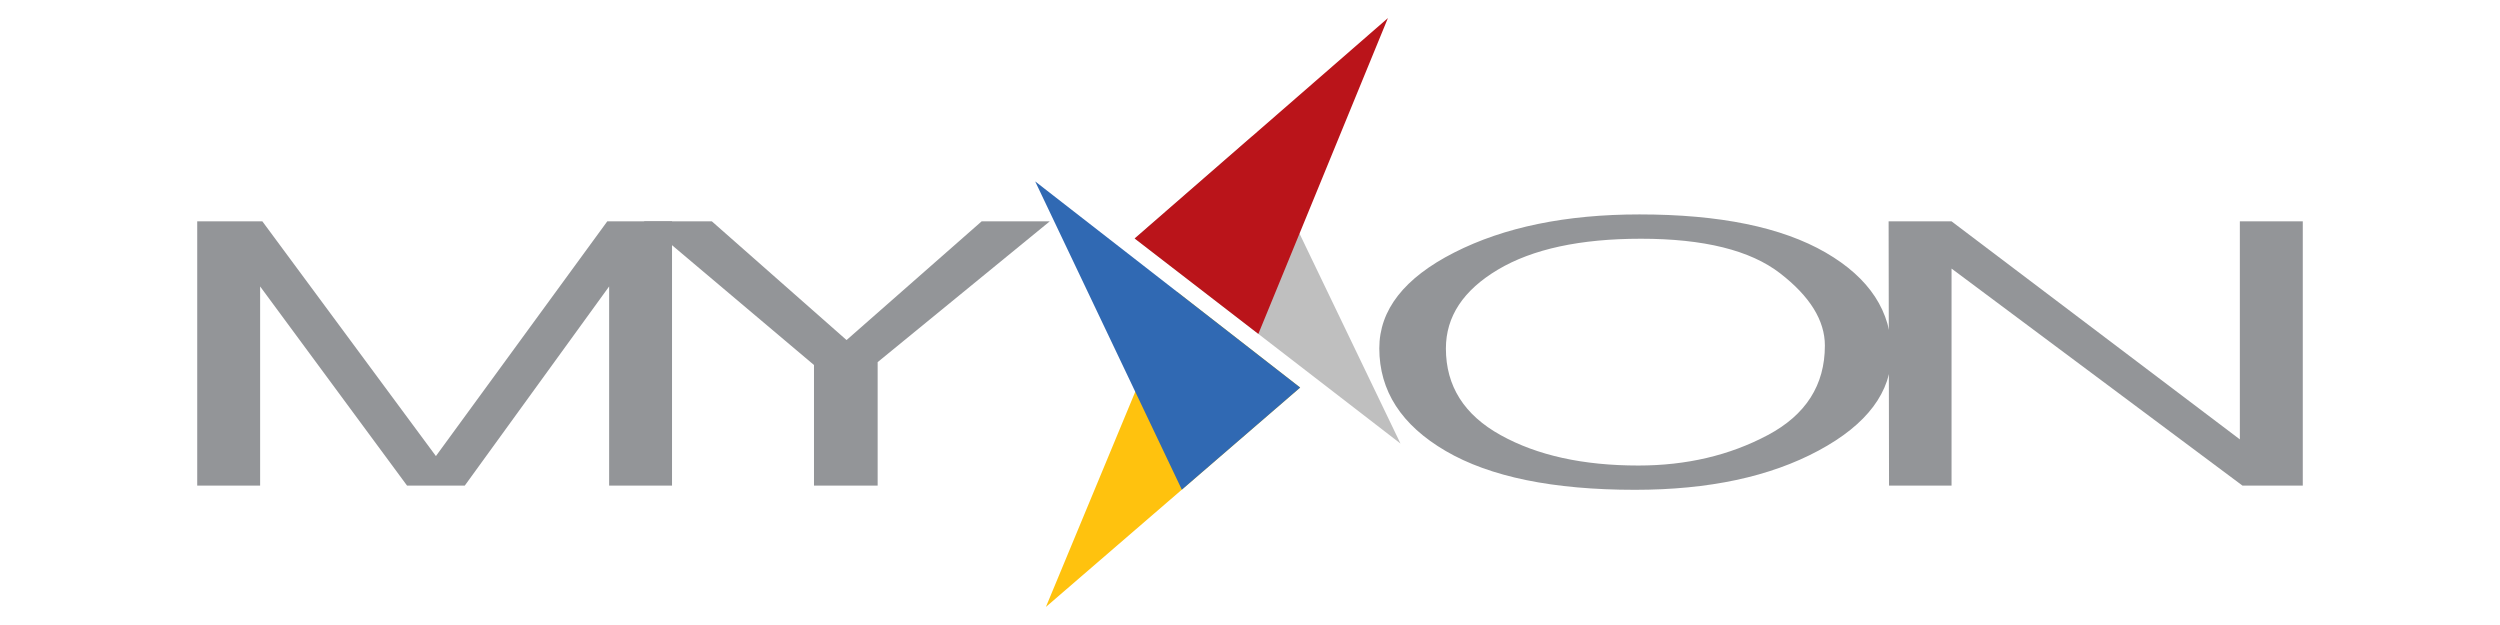
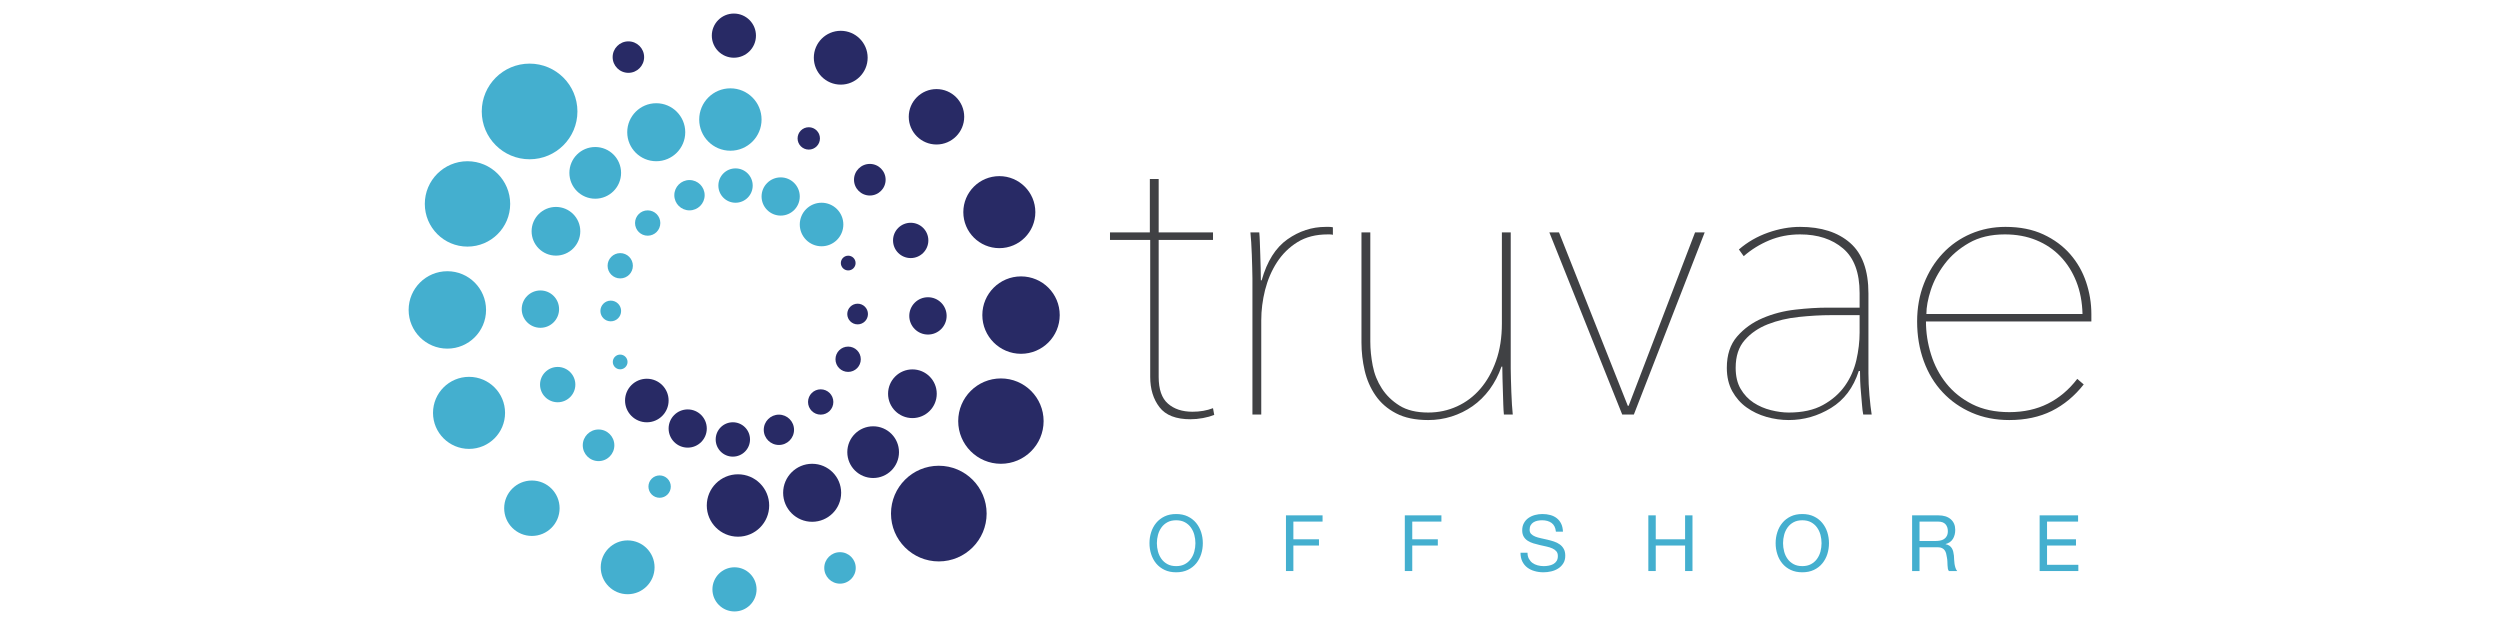
<svg xmlns="http://www.w3.org/2000/svg" version="1.1" id="Layer_1" x="0px" y="0px" width="320px" height="80px" viewBox="0 0 320 80" enable-background="new 0 0 320 80" xml:space="preserve">
-   <g>
-     <polygon fill="#939598" points="59.493,62.155 52.101,62.155 33.296,36.664 33.296,62.155 25.244,62.155 25.244,28.333    33.582,28.333 55.796,58.377 77.731,28.333 86.019,28.333 86.019,62.155 77.969,62.155 77.969,36.664  " />
-     <polygon fill="#939598" points="104.191,62.155 104.191,46.721 82.403,28.333 91.118,28.333 108.359,43.527 125.649,28.333    134.37,28.333 112.339,46.353 112.339,62.155  " />
-     <path fill="#939598" d="M209.279,62.696c-10.485,0-18.559-1.658-24.229-4.969c-5.666-3.31-8.499-7.687-8.499-13.141   c0-4.921,3.191-9.009,9.593-12.263c6.394-3.249,14.296-4.877,23.706-4.877c10.266,0,18.205,1.628,23.828,4.877   c5.62,3.254,8.432,7.547,8.432,12.887c0,4.962-3.11,9.121-9.332,12.462C226.556,61.02,218.723,62.696,209.279,62.696    M209.707,59.588c6.159,0,11.681-1.296,16.556-3.889c4.88-2.588,7.322-6.411,7.322-11.461c0-3.22-1.916-6.306-5.735-9.259   c-3.818-2.95-9.758-4.421-17.81-4.421c-7.764,0-13.875,1.316-18.309,3.956c-4.438,2.645-6.656,6.004-6.656,10.093   c0,4.805,2.335,8.504,7.013,11.092C196.76,58.292,202.633,59.588,209.707,59.588" />
-     <polygon fill="#939598" points="249.798,34.378 249.798,62.155 241.796,62.155 241.743,28.333 249.798,28.333 286.701,56.241    286.701,28.333 294.756,28.333 294.756,62.155 287.033,62.155  " />
-     <polygon fill-rule="evenodd" clip-rule="evenodd" fill="#FFC20E" points="133.876,77.688 150.635,37.329 166.42,49.607  " />
-     <polygon fill-rule="evenodd" clip-rule="evenodd" fill="#3069B3" points="132.503,23.22 151.276,62.676 166.42,49.607  " />
-     <polygon fill="#BFBFBF" points="145.235,30.525 179.263,56.777 160.325,17.396  " />
-     <polygon fill-rule="evenodd" clip-rule="evenodd" fill="#BA141A" points="177.653,2.313 161.07,42.737 145.236,30.525  " />
+   <defs id="defs23">
+     <clipPath id="clipPath54" clipPathUnits="userSpaceOnUse">
+       <path id="path56" d="m 0,595.28 841.89,0 L 841.89,0 0,0 0,595.28 Z" />
+     </clipPath>
+   </defs>
+   <g transform="matrix(0.7468105,0,0,0.7468105,47.97842,-689.9043)" id="layer1">
+     <g id="g50" transform="matrix(2.673634,0,0,-2.673634,-503.2697,2380.755)">
+       <g clip-path="url(#clipPath54)" id="g52">
+         <g transform="translate(201.2217,537.7896)" id="g58">
+           <path id="path60" style="fill:#44afcf;fill-opacity:1;fill-rule:nonzero;stroke:none" d="m 0,0 c 0,-1.693 -1.373,-3.066 -3.066,-3.066 -1.694,0 -3.067,1.373 -3.067,3.066 0,1.694 1.373,3.066 3.067,3.066 C -1.373,3.066 0,1.694 0,0" />
+         </g>
+         <g transform="translate(196.9111,531.8623)" id="g62">
+           <path id="path64" style="fill:#44afcf;fill-opacity:1;fill-rule:nonzero;stroke:none" d="m 0,0 c 0,-1.512 -1.227,-2.737 -2.738,-2.737 -1.51,0 -2.735,1.225 -2.735,2.737 0,1.51 1.225,2.736 2.735,2.736 C -1.227,2.736 0,1.51 0,0" />
+         </g>
+         <g transform="translate(195.3643,525.0659)" id="g66">
+           <path id="path68" style="fill:#44afcf;fill-opacity:1;fill-rule:nonzero;stroke:none" d="m 0,0 c 0,-1.37 -1.111,-2.481 -2.48,-2.481 -1.372,0 -2.483,1.111 -2.483,2.481 0,1.37 1.111,2.481 2.483,2.481 C -1.111,2.481 0,1.37 0,0" />
+         </g>
+         <g transform="translate(196.583,518.4653)" id="g70">
+           <path id="path72" style="fill:#44afcf;fill-opacity:1;fill-rule:nonzero;stroke:none" d="m 0,0 c 0,-1.274 -1.033,-2.308 -2.309,-2.308 -1.275,0 -2.31,1.034 -2.31,2.308 0,1.276 1.035,2.311 2.31,2.311 C -1.033,2.311 0,1.276 0,0" />
+         </g>
+         <g transform="translate(200.0791,512.354)" id="g74">
+           <path id="path76" style="fill:#44afcf;fill-opacity:1;fill-rule:nonzero;stroke:none" d="m 0,0 c 0,-0.982 -0.795,-1.777 -1.777,-1.777 -0.981,0 -1.776,0.795 -1.776,1.777 0,0.981 0.795,1.776 1.776,1.776 C -0.795,1.776 0,0.981 0,0" />
+         </g>
+         <g transform="translate(206.167,508.5669)" id="g78">
+           <path id="path80" style="fill:#44afcf;fill-opacity:1;fill-rule:nonzero;stroke:none" d="m 0,0 c 0,-0.953 -0.773,-1.726 -1.727,-1.726 -0.951,0 -1.724,0.773 -1.724,1.726 0,0.952 0.773,1.724 1.724,1.724 C -0.773,1.724 0,0.952 0,0" />
+         </g>
+         <g transform="translate(212.7061,507.1514)" id="g82">
+           <path id="path84" style="fill:#44afcf;fill-opacity:1;fill-rule:nonzero;stroke:none" d="m 0,0 c 0,-0.782 -0.633,-1.415 -1.416,-1.415 -0.781,0 -1.414,0.633 -1.414,1.415 0,0.781 0.633,1.416 1.414,1.416 C -0.633,1.416 0,0.781 0,0" />
+         </g>
+         <g transform="translate(213.0264,537.2715)" id="g86">
+           <path id="path88" style="fill:#44afcf;fill-opacity:1;fill-rule:nonzero;stroke:none" d="m 0,0 c 0,-1.104 -0.895,-2 -1.998,-2 -1.106,0 -2,0.896 -2,2 0,1.105 0.894,2 2,2 C -0.895,2 0,1.105 0,0" />
+         </g>
+         <g transform="translate(219.0635,508.5269)" id="g90">
+           <path id="path92" style="fill:#44afcf;fill-opacity:1;fill-rule:nonzero;stroke:none" d="m 0,0 c 0,-0.557 -0.451,-1.009 -1.01,-1.009 -0.556,0 -1.008,0.452 -1.008,1.009 0,0.558 0.452,1.009 1.008,1.009 C -0.451,1.009 0,0.558 0,0" />
+         </g>
+         <g transform="translate(208.1338,536.4575)" id="g94">
+           <path id="path96" style="fill:#44afcf;fill-opacity:1;fill-rule:nonzero;stroke:none" d="m 0,0 c 0,-1.027 -0.832,-1.859 -1.859,-1.859 -1.028,0 -1.86,0.832 -1.86,1.859 0,1.027 0.832,1.859 1.86,1.859 C -0.832,1.859 0,1.027 0,0" />
+         </g>
+         <g transform="translate(204.0205,533.8525)" id="g98">
+           <path id="path100" style="fill:#44afcf;fill-opacity:1;fill-rule:nonzero;stroke:none" d="m 0,0 c 0,-0.916 -0.742,-1.657 -1.658,-1.657 -0.916,0 -1.656,0.741 -1.656,1.657 0,0.916 0.74,1.657 1.656,1.657 C -0.742,1.657 0,0.916 0,0" />
+         </g>
+         <g transform="translate(201.4053,530.1084)" id="g102">
+           <path id="path104" style="fill:#44afcf;fill-opacity:1;fill-rule:nonzero;stroke:none" d="m 0,0 c 0,-0.862 -0.697,-1.561 -1.561,-1.561 -0.861,0 -1.56,0.699 -1.56,1.561 0,0.861 0.699,1.56 1.56,1.56 C -0.697,1.56 0,0.861 0,0" />
+         </g>
+         <g transform="translate(200.0459,525.1172)" id="g106">
+           <path id="path108" style="fill:#44afcf;fill-opacity:1;fill-rule:nonzero;stroke:none" d="m 0,0 c 0,-0.661 -0.535,-1.197 -1.197,-1.197 -0.66,0 -1.198,0.536 -1.198,1.197 0,0.661 0.538,1.197 1.198,1.197 C -0.535,1.197 0,0.661 0,0" />
+         </g>
+         <g transform="translate(201.0889,520.2788)" id="g110">
+           <path id="path112" style="fill:#44afcf;fill-opacity:1;fill-rule:nonzero;stroke:none" d="m 0,0 c 0,-0.625 -0.508,-1.132 -1.133,-1.132 -0.625,0 -1.131,0.507 -1.131,1.132 0,0.625 0.506,1.132 1.131,1.132 C -0.508,1.132 0,0.625 0,0" />
+         </g>
+         <g transform="translate(203.5889,516.3872)" id="g114">
+           <path id="path116" style="fill:#44afcf;fill-opacity:1;fill-rule:nonzero;stroke:none" d="m 0,0 c 0,-0.56 -0.451,-1.013 -1.012,-1.013 -0.56,0 -1.013,0.453 -1.013,1.013 0,0.561 0.453,1.014 1.013,1.014 C -0.451,1.014 0,0.561 0,0" />
+         </g>
+         <g transform="translate(207.208,513.7402)" id="g118">
+           <path id="path120" style="fill:#44afcf;fill-opacity:1;fill-rule:nonzero;stroke:none" d="m 0,0 c 0,-0.396 -0.322,-0.717 -0.717,-0.717 -0.396,0 -0.717,0.321 -0.717,0.717 0,0.396 0.321,0.717 0.717,0.717 C -0.322,0.717 0,0.396 0,0" />
+         </g>
+         <g transform="translate(204.7764,527.897)" id="g122">
+           <path id="path124" style="fill:#44afcf;fill-opacity:1;fill-rule:nonzero;stroke:none" d="m 0,0 c 0,-0.448 -0.361,-0.811 -0.811,-0.811 -0.447,0 -0.81,0.363 -0.81,0.811 0,0.447 0.363,0.811 0.81,0.811 C -0.361,0.811 0,0.447 0,0" />
+         </g>
+         <g transform="translate(206.5361,530.6362)" id="g126">
+           <path id="path128" style="fill:#44afcf;fill-opacity:1;fill-rule:nonzero;stroke:none" d="m 0,0 c 0,-0.448 -0.361,-0.812 -0.811,-0.812 -0.447,0 -0.81,0.364 -0.81,0.812 0,0.448 0.363,0.812 0.81,0.812 C -0.361,0.812 0,0.448 0,0" />
+         </g>
+         <g transform="translate(209.3779,532.4199)" id="g130">
+           <path id="path132" style="fill:#44afcf;fill-opacity:1;fill-rule:nonzero;stroke:none" d="m 0,0 c 0,-0.537 -0.436,-0.972 -0.973,-0.972 -0.537,0 -0.972,0.435 -0.972,0.972 0,0.537 0.435,0.972 0.972,0.972 C -0.436,0.972 0,0.537 0,0" />
+         </g>
+         <g transform="translate(215.4756,532.3379)" id="g134">
+           <path id="path136" style="fill:#44afcf;fill-opacity:1;fill-rule:nonzero;stroke:none" d="m 0,0 c 0,-0.677 -0.547,-1.225 -1.223,-1.225 -0.677,0 -1.226,0.548 -1.226,1.225 0,0.676 0.549,1.225 1.226,1.225 C -0.547,1.225 0,0.676 0,0" />
+         </g>
+         <g transform="translate(218.2686,530.542)" id="g138">
+           <path id="path140" style="fill:#44afcf;fill-opacity:1;fill-rule:nonzero;stroke:none" d="m 0,0 c 0,-0.771 -0.625,-1.396 -1.396,-1.396 -0.772,0 -1.397,0.625 -1.397,1.396 0,0.771 0.625,1.396 1.397,1.396 C -0.625,1.396 0,0.771 0,0" />
+         </g>
+         <g transform="translate(204.0225,524.998)" id="g142">
+           <path id="path144" style="fill:#44afcf;fill-opacity:1;fill-rule:nonzero;stroke:none" d="m 0,0 c 0,-0.367 -0.297,-0.663 -0.664,-0.663 -0.367,0 -0.664,0.296 -0.664,0.663 0,0.367 0.297,0.664 0.664,0.664 C -0.297,0.664 0,0.367 0,0" />
+         </g>
+         <g transform="translate(204.4346,521.731)" id="g146">
+           <path id="path148" style="fill:#44afcf;fill-opacity:1;fill-rule:nonzero;stroke:none" d="m 0,0 c 0,-0.261 -0.213,-0.473 -0.473,-0.473 -0.261,0 -0.472,0.212 -0.472,0.473 0,0.26 0.211,0.472 0.472,0.472 C -0.213,0.472 0,0.26 0,0" />
+         </g>
+         <g transform="translate(212.458,533.0381)" id="g150">
+           <path id="path152" style="fill:#44afcf;fill-opacity:1;fill-rule:nonzero;stroke:none" d="m 0,0 c 0,-0.608 -0.492,-1.101 -1.102,-1.101 -0.607,0 -1.099,0.493 -1.099,1.101 0,0.609 0.492,1.101 1.099,1.101 C -0.492,1.101 0,0.609 0,0" />
+         </g>
+         <g transform="translate(221.3232,512.0107)" id="g154">
+           <path id="path156" style="fill:#282a65;fill-opacity:1;fill-rule:nonzero;stroke:none" d="M 0,0 C 0,1.693 1.371,3.066 3.064,3.066 4.76,3.066 6.131,1.693 6.131,0 6.131,-1.693 4.76,-3.067 3.064,-3.067 1.371,-3.067 0,-1.693 0,0" />
+         </g>
+         <g transform="translate(225.6318,517.9385)" id="g158">
+           <path id="path160" style="fill:#282a65;fill-opacity:1;fill-rule:nonzero;stroke:none" d="M 0,0 C 0,1.512 1.227,2.736 2.738,2.736 4.248,2.736 5.475,1.512 5.475,0 5.475,-1.511 4.248,-2.736 2.738,-2.736 1.227,-2.736 0,-1.511 0,0" />
+         </g>
+         <g transform="translate(227.1787,524.7354)" id="g162">
+           <path id="path164" style="fill:#282a65;fill-opacity:1;fill-rule:nonzero;stroke:none" d="M 0,0 C 0,1.371 1.111,2.48 2.48,2.48 3.852,2.48 4.961,1.371 4.961,0 4.961,-1.37 3.852,-2.482 2.48,-2.482 1.111,-2.482 0,-1.37 0,0" />
+         </g>
+         <g transform="translate(225.96,531.334)" id="g166">
+           <path id="path168" style="fill:#282a65;fill-opacity:1;fill-rule:nonzero;stroke:none" d="M 0,0 C 0,1.276 1.033,2.309 2.311,2.309 3.584,2.309 4.617,1.276 4.617,0 4.617,-1.275 3.584,-2.308 2.311,-2.308 1.033,-2.308 0,-1.275 0,0" />
+         </g>
+         <g transform="translate(222.4619,537.4473)" id="g170">
+           <path id="path172" style="fill:#282a65;fill-opacity:1;fill-rule:nonzero;stroke:none" d="M 0,0 C 0,0.981 0.797,1.776 1.779,1.776 2.76,1.776 3.555,0.981 3.555,0 3.555,-0.981 2.76,-1.777 1.779,-1.777 0.797,-1.777 0,-0.981 0,0" />
+         </g>
+         <g transform="translate(216.376,541.2344)" id="g174">
+           <path id="path176" style="fill:#282a65;fill-opacity:1;fill-rule:nonzero;stroke:none" d="M 0,0 C 0,0.953 0.773,1.725 1.727,1.725 2.678,1.725 3.451,0.953 3.451,0 3.451,-0.953 2.678,-1.726 1.727,-1.726 0.773,-1.726 0,-0.953 0,0" />
+         </g>
+         <g transform="translate(209.8369,542.6499)" id="g178">
+           <path id="path180" style="fill:#282a65;fill-opacity:1;fill-rule:nonzero;stroke:none" d="M 0,0 C 0,0.782 0.633,1.415 1.414,1.415 2.197,1.415 2.83,0.782 2.83,0 2.83,-0.782 2.197,-1.416 1.414,-1.416 0.633,-1.416 0,-0.782 0,0" />
+         </g>
+         <g transform="translate(209.5146,512.5288)" id="g182">
+           <path id="path184" style="fill:#282a65;fill-opacity:1;fill-rule:nonzero;stroke:none" d="M 0,0 C 0,1.104 0.895,2 2,2 3.105,2 4,1.104 4,0 4,-1.104 3.105,-2 2,-2 0.895,-2 0,-1.104 0,0" />
+         </g>
+         <g transform="translate(203.4795,541.2734)" id="g186">
+           <path id="path188" style="fill:#282a65;fill-opacity:1;fill-rule:nonzero;stroke:none" d="M 0,0 C 0,0.557 0.451,1.009 1.01,1.009 1.566,1.009 2.018,0.557 2.018,0 2.018,-0.557 1.566,-1.009 1.01,-1.009 0.451,-1.009 0,-0.557 0,0" />
+         </g>
+         <g transform="translate(214.4092,513.3423)" id="g190">
+           <path id="path192" style="fill:#282a65;fill-opacity:1;fill-rule:nonzero;stroke:none" d="m 0,0 c 0,1.028 0.834,1.86 1.859,1.86 1.028,0 1.86,-0.832 1.86,-1.86 0,-1.027 -0.832,-1.858 -1.86,-1.858 C 0.834,-1.858 0,-1.027 0,0" />
+         </g>
+         <g transform="translate(218.5225,515.9487)" id="g194">
+           <path id="path196" style="fill:#282a65;fill-opacity:1;fill-rule:nonzero;stroke:none" d="M 0,0 C 0,0.915 0.742,1.657 1.658,1.657 2.572,1.657 3.314,0.915 3.314,0 3.314,-0.917 2.572,-1.658 1.658,-1.658 0.742,-1.658 0,-0.917 0,0" />
+         </g>
+         <g transform="translate(221.1357,519.6919)" id="g198">
+           <path id="path200" style="fill:#282a65;fill-opacity:1;fill-rule:nonzero;stroke:none" d="m 0,0 c 0,0.864 0.699,1.562 1.561,1.562 0.863,0 1.56,-0.698 1.56,-1.562 0,-0.861 -0.697,-1.56 -1.56,-1.56 C 0.699,-1.56 0,-0.861 0,0" />
+         </g>
+         <g transform="translate(222.4951,524.6831)" id="g202">
+           <path id="path204" style="fill:#282a65;fill-opacity:1;fill-rule:nonzero;stroke:none" d="M 0,0 C 0,0.662 0.537,1.196 1.199,1.196 1.859,1.196 2.395,0.662 2.395,0 2.395,-0.661 1.859,-1.196 1.199,-1.196 0.537,-1.196 0,-0.661 0,0" />
+         </g>
+         <g transform="translate(221.4541,529.522)" id="g206">
+           <path id="path208" style="fill:#282a65;fill-opacity:1;fill-rule:nonzero;stroke:none" d="M 0,0 C 0,0.625 0.506,1.131 1.133,1.131 1.758,1.131 2.264,0.625 2.264,0 2.264,-0.626 1.758,-1.132 1.133,-1.132 0.506,-1.132 0,-0.626 0,0" />
+         </g>
+         <g transform="translate(218.9521,533.4131)" id="g210">
+           <path id="path212" style="fill:#282a65;fill-opacity:1;fill-rule:nonzero;stroke:none" d="M 0,0 C 0,0.559 0.455,1.013 1.014,1.013 1.574,1.013 2.027,0.559 2.027,0 2.027,-0.56 1.574,-1.013 1.014,-1.013 0.455,-1.013 0,-0.56 0,0" />
+         </g>
+         <g transform="translate(215.335,536.0605)" id="g214">
+           <path id="path216" style="fill:#282a65;fill-opacity:1;fill-rule:nonzero;stroke:none" d="M 0,0 C 0,0.396 0.322,0.717 0.719,0.717 1.113,0.717 1.434,0.396 1.434,0 1.434,-0.396 1.113,-0.717 0.719,-0.717 0.322,-0.717 0,-0.396 0,0" />
+         </g>
+         <g transform="translate(217.7646,521.9038)" id="g218">
+           <path id="path220" style="fill:#282a65;fill-opacity:1;fill-rule:nonzero;stroke:none" d="M 0,0 C 0,0.448 0.363,0.811 0.812,0.811 1.26,0.811 1.623,0.448 1.623,0 1.623,-0.448 1.26,-0.811 0.812,-0.811 0.363,-0.811 0,-0.448 0,0" />
+         </g>
+         <g transform="translate(216.0049,519.1641)" id="g222">
+           <path id="path224" style="fill:#282a65;fill-opacity:1;fill-rule:nonzero;stroke:none" d="M 0,0 C 0,0.449 0.363,0.812 0.812,0.812 1.262,0.812 1.623,0.449 1.623,0 1.623,-0.448 1.262,-0.811 0.812,-0.811 0.363,-0.811 0,-0.448 0,0" />
+         </g>
+         <g transform="translate(213.167,517.3809)" id="g226">
+           <path id="path228" style="fill:#282a65;fill-opacity:1;fill-rule:nonzero;stroke:none" d="m 0,0 c 0,0.536 0.434,0.972 0.971,0.972 0.537,0 0.97,-0.436 0.97,-0.972 0,-0.538 -0.433,-0.972 -0.97,-0.972 C 0.434,-0.972 0,-0.538 0,0" />
+         </g>
+         <g transform="translate(207.0674,517.4629)" id="g230">
+           <path id="path232" style="fill:#282a65;fill-opacity:1;fill-rule:nonzero;stroke:none" d="M 0,0 C 0,0.676 0.547,1.225 1.225,1.225 1.9,1.225 2.447,0.676 2.447,0 2.447,-0.676 1.9,-1.225 1.225,-1.225 0.547,-1.225 0,-0.676 0,0" />
+         </g>
+         <g transform="translate(204.2744,519.2583)" id="g234">
+           <path id="path236" style="fill:#282a65;fill-opacity:1;fill-rule:nonzero;stroke:none" d="M 0,0 C 0,0.772 0.625,1.396 1.396,1.396 2.168,1.396 2.793,0.772 2.793,0 2.793,-0.771 2.168,-1.396 1.396,-1.396 0.625,-1.396 0,-0.771 0,0" />
+         </g>
+         <g transform="translate(218.5205,524.8018)" id="g238">
+           <path id="path240" style="fill:#282a65;fill-opacity:1;fill-rule:nonzero;stroke:none" d="M 0,0 C 0,0.367 0.299,0.664 0.664,0.664 1.029,0.664 1.326,0.367 1.326,0 1.326,-0.366 1.029,-0.662 0.664,-0.662 0.299,-0.662 0,-0.366 0,0" />
+         </g>
+         <g transform="translate(218.1084,528.0698)" id="g242">
+           <path id="path244" style="fill:#282a65;fill-opacity:1;fill-rule:nonzero;stroke:none" d="M 0,0 C 0,0.262 0.213,0.473 0.473,0.473 0.734,0.473 0.945,0.262 0.945,0 0.945,-0.261 0.734,-0.472 0.473,-0.472 0.213,-0.472 0,-0.261 0,0" />
+         </g>
+         <g transform="translate(210.085,516.7627)" id="g246">
+           <path id="path248" style="fill:#282a65;fill-opacity:1;fill-rule:nonzero;stroke:none" d="M 0,0 C 0,0.609 0.492,1.101 1.1,1.101 1.709,1.101 2.201,0.609 2.201,0 2.201,-0.609 1.709,-1.102 1.1,-1.102 0.492,-1.102 0,-0.609 0,0" />
+         </g>
+         <g transform="translate(241.3213,518.1333)" id="g250">
+           <path id="path252" style="fill:#404144;fill-opacity:1;fill-rule:nonzero;stroke:none" d="m 0,0 c -0.275,-0.051 -0.543,-0.076 -0.801,-0.076 -0.928,0 -1.59,0.257 -1.986,0.774 -0.395,0.515 -0.594,1.162 -0.594,1.941 l 0,8.78 -2.578,0 0,0.482 2.555,0 0,3.425 0.566,0 0,-3.425 3.483,0 0,-0.482 -3.483,0 0,-8.78 c 0,-0.796 0.197,-1.367 0.594,-1.713 0.394,-0.347 0.918,-0.52 1.572,-0.52 0.483,0 0.92,0.076 1.317,0.228 L 0.723,0.202 C 0.516,0.119 0.273,0.05 0,0" />
+         </g>
+         <g transform="translate(246.7354,529.5898)" id="g254">
+           <path id="path256" style="fill:#404144;fill-opacity:1;fill-rule:nonzero;stroke:none" d="m 0,0 c 0.758,0.533 1.574,0.799 2.451,0.799 l 0.233,0 c 0.068,0 0.146,-0.008 0.232,-0.026 l 0,-0.481 C 2.848,0.309 2.783,0.317 2.723,0.317 l -0.143,0 c -0.756,0 -1.4,-0.165 -1.934,-0.495 -0.533,-0.33 -0.97,-0.761 -1.316,-1.294 -0.344,-0.532 -0.596,-1.126 -0.762,-1.776 -0.162,-0.651 -0.244,-1.298 -0.244,-1.941 l 0,-6.04 -0.566,0 0,8.729 c 0,0.187 -0.006,0.415 -0.014,0.686 -0.008,0.27 -0.017,0.545 -0.025,0.825 -0.01,0.279 -0.024,0.545 -0.039,0.799 -0.018,0.253 -0.035,0.465 -0.051,0.634 l 0.568,0 c 0.016,-0.169 0.03,-0.381 0.037,-0.634 0.008,-0.254 0.016,-0.529 0.028,-0.825 0.006,-0.296 0.015,-0.584 0.025,-0.863 0.008,-0.279 0.012,-0.528 0.012,-0.748 l 0.051,0 C -1.307,-1.408 -0.756,-0.533 0,0" />
+         </g>
+         <g transform="translate(259.7002,519.9722)" id="g258">
+           <path id="path260" style="fill:#404144;fill-opacity:1;fill-rule:nonzero;stroke:none" d="m 0,0 c -0.32,-0.43 -0.686,-0.791 -1.098,-1.078 -0.414,-0.289 -0.861,-0.507 -1.341,-0.66 -0.483,-0.152 -0.981,-0.228 -1.497,-0.228 -0.826,0 -1.513,0.143 -2.064,0.432 -0.551,0.286 -0.988,0.668 -1.314,1.141 -0.327,0.474 -0.559,1.006 -0.698,1.6 -0.136,0.591 -0.205,1.191 -0.205,1.8 l 0,7.055 0.567,0 0,-7.004 c 0,-0.49 0.052,-1.002 0.154,-1.535 0.103,-0.533 0.297,-1.019 0.582,-1.459 0.283,-0.44 0.66,-0.808 1.135,-1.104 0.472,-0.296 1.086,-0.444 1.843,-0.444 0.655,0 1.268,0.131 1.844,0.394 0.576,0.262 1.074,0.638 1.496,1.129 0.422,0.49 0.758,1.086 1.006,1.788 0.25,0.702 0.375,1.501 0.375,2.399 l 0,5.836 0.567,0 0,-8.729 C 1.352,1.147 1.357,0.918 1.365,0.648 1.373,0.376 1.383,0.103 1.391,-0.177 1.4,-0.456 1.412,-0.722 1.43,-0.976 1.447,-1.23 1.465,-1.442 1.482,-1.611 l -0.568,0 C 0.896,-1.442 0.883,-1.23 0.875,-0.976 0.867,-0.722 0.859,-0.448 0.85,-0.152 0.842,0.144 0.832,0.433 0.824,0.711 0.814,0.99 0.811,1.239 0.811,1.459 l -0.051,0 C 0.57,0.918 0.316,0.433 0,0" />
+         </g>
+         <g transform="translate(268.9463,518.3613)" id="g262">
+           <path id="path264" style="fill:#404144;fill-opacity:1;fill-rule:nonzero;stroke:none" d="m 0,0 -0.748,0 -4.67,11.673 0.619,0 4.41,-11.115 0.053,0 4.258,11.115 0.617,0 L 0,0 Z" />
+         </g>
+         <g transform="translate(283.417,524.7314)" id="g266">
+           <path id="path268" style="fill:#404144;fill-opacity:1;fill-rule:nonzero;stroke:none" d="M 0,0 -1.832,0 C -2.486,0 -3.174,-0.04 -3.895,-0.116 -4.617,-0.192 -5.279,-0.348 -5.881,-0.584 -6.484,-0.821 -6.979,-1.16 -7.363,-1.6 c -0.389,-0.44 -0.582,-1.031 -0.582,-1.775 0,-0.543 0.107,-0.996 0.322,-1.358 0.215,-0.365 0.49,-0.656 0.824,-0.876 0.336,-0.22 0.707,-0.381 1.112,-0.482 0.402,-0.101 0.785,-0.153 1.146,-0.153 0.877,0 1.609,0.161 2.193,0.484 0.584,0.32 1.053,0.731 1.407,1.229 0.351,0.499 0.595,1.05 0.734,1.65 C -0.07,-2.281 0,-1.693 0,-1.117 L 0,0 Z m 0.566,-3.731 c 0,-0.441 0.022,-0.91 0.065,-1.409 0.043,-0.499 0.092,-0.909 0.142,-1.23 l -0.541,0 c -0.035,0.169 -0.06,0.376 -0.078,0.622 -0.017,0.245 -0.039,0.499 -0.064,0.761 -0.026,0.262 -0.043,0.52 -0.053,0.774 -0.008,0.254 -0.012,0.465 -0.012,0.634 l -0.078,0 c -0.343,-1.066 -0.937,-1.857 -1.779,-2.372 -0.844,-0.516 -1.746,-0.774 -2.709,-0.774 -0.48,0 -0.959,0.067 -1.432,0.202 -0.472,0.136 -0.898,0.339 -1.275,0.609 -0.379,0.271 -0.684,0.619 -0.918,1.041 -0.23,0.423 -0.346,0.922 -0.346,1.498 0,0.827 0.219,1.497 0.657,2.004 0.439,0.507 0.984,0.901 1.638,1.179 0.653,0.28 1.354,0.462 2.102,0.546 0.748,0.085 1.431,0.127 2.051,0.127 L 0,0.481 0,1.419 C 0,2.723 -0.354,3.674 -1.059,4.274 -1.764,4.875 -2.684,5.176 -3.818,5.176 -4.523,5.176 -5.182,5.049 -5.793,4.795 -6.402,4.541 -6.947,4.202 -7.43,3.78 l -0.308,0.431 c 0.549,0.474 1.172,0.833 1.869,1.079 0.697,0.245 1.381,0.368 2.051,0.368 1.359,0 2.427,-0.343 3.211,-1.028 C 0.176,3.945 0.566,2.866 0.566,1.395 l 0,-5.126 z" />
+         </g>
+         <g transform="translate(297.7061,524.8066)" id="g270">
+           <path id="path272" style="fill:#404144;fill-opacity:1;fill-rule:nonzero;stroke:none" d="m 0,0 c -0.018,0.761 -0.15,1.455 -0.398,2.081 -0.25,0.626 -0.59,1.163 -1.022,1.611 -0.43,0.448 -0.945,0.794 -1.547,1.04 -0.601,0.246 -1.271,0.369 -2.012,0.369 -0.894,0 -1.66,-0.183 -2.294,-0.546 C -7.91,4.191 -8.432,3.743 -8.834,3.209 -9.238,2.677 -9.535,2.119 -9.725,1.536 -9.914,0.952 -10.008,0.439 -10.008,0 L 0,0 Z m -10.035,-0.482 c 0,-0.71 0.107,-1.412 0.324,-2.107 0.213,-0.693 0.541,-1.315 0.979,-1.864 0.439,-0.55 0.994,-0.994 1.664,-1.333 0.672,-0.338 1.463,-0.507 2.375,-0.507 0.927,0 1.754,0.182 2.476,0.545 0.721,0.363 1.35,0.893 1.881,1.587 L 0.078,-4.517 C -0.508,-5.261 -1.191,-5.828 -1.973,-6.218 -2.756,-6.606 -3.664,-6.8 -4.693,-6.8 c -0.879,0 -1.678,0.156 -2.399,0.469 -0.724,0.313 -1.347,0.749 -1.871,1.308 -0.525,0.557 -0.93,1.225 -1.213,2.003 -0.283,0.778 -0.426,1.624 -0.426,2.538 0,0.879 0.147,1.691 0.44,2.436 0.293,0.744 0.693,1.387 1.203,1.928 0.508,0.542 1.107,0.96 1.797,1.257 0.689,0.295 1.43,0.444 2.223,0.444 0.931,0 1.74,-0.162 2.429,-0.482 C -1.82,4.779 -1.246,4.356 -0.789,3.832 -0.332,3.307 0.008,2.711 0.232,2.043 0.455,1.375 0.568,0.694 0.568,0 l 0,-0.482 -10.603,0 z" />
+         </g>
+         <g transform="translate(238.4385,509.5796)" id="g274">
+           <path id="path276" style="fill:#44afcf;fill-opacity:1;fill-rule:nonzero;stroke:none" d="m 0,0 c 0.047,-0.175 0.121,-0.333 0.221,-0.473 0.099,-0.139 0.228,-0.252 0.384,-0.337 0.157,-0.085 0.344,-0.127 0.561,-0.127 0.215,0 0.402,0.042 0.559,0.127 0.156,0.085 0.285,0.198 0.384,0.337 C 2.211,-0.333 2.283,-0.175 2.33,0 2.377,0.175 2.4,0.353 2.4,0.533 2.4,0.712 2.377,0.89 2.33,1.065 2.283,1.24 2.211,1.397 2.109,1.538 2.01,1.678 1.881,1.79 1.725,1.875 1.568,1.96 1.381,2.002 1.166,2.002 0.949,2.002 0.762,1.96 0.605,1.875 0.449,1.79 0.32,1.678 0.221,1.538 0.121,1.397 0.047,1.24 0,1.065 -0.047,0.89 -0.07,0.712 -0.07,0.533 -0.07,0.353 -0.047,0.175 0,0 M -0.437,1.235 C -0.365,1.46 -0.258,1.659 -0.115,1.833 0.029,2.006 0.207,2.144 0.42,2.248 0.633,2.351 0.881,2.402 1.166,2.402 1.449,2.402 1.697,2.351 1.91,2.248 2.123,2.144 2.303,2.006 2.445,1.833 2.588,1.659 2.695,1.46 2.768,1.235 2.84,1.01 2.875,0.776 2.875,0.533 2.875,0.289 2.84,0.055 2.768,-0.17 2.695,-0.395 2.588,-0.594 2.445,-0.768 2.303,-0.941 2.123,-1.078 1.91,-1.18 1.697,-1.282 1.449,-1.333 1.166,-1.333 c -0.285,0 -0.533,0.051 -0.746,0.153 -0.213,0.102 -0.391,0.239 -0.535,0.412 -0.143,0.174 -0.25,0.373 -0.322,0.598 -0.073,0.225 -0.108,0.459 -0.108,0.703 0,0.243 0.035,0.477 0.108,0.702" />
+         </g>
+         <g transform="translate(248.9893,511.897)" id="g278">
+           <path id="path280" style="fill:#44afcf;fill-opacity:1;fill-rule:nonzero;stroke:none" d="m 0,0 0,-0.4 -1.871,0 0,-1.135 1.641,0 0,-0.4 -1.641,0 0,-1.635 -0.475,0 0,3.57 L 0,0 Z" />
+         </g>
+         <g transform="translate(256.6084,511.897)" id="g282">
+           <path id="path284" style="fill:#44afcf;fill-opacity:1;fill-rule:nonzero;stroke:none" d="m 0,0 0,-0.4 -1.869,0 0,-1.135 1.639,0 0,-0.4 -1.639,0 0,-1.635 -0.477,0 0,3.57 L 0,0 Z" />
+         </g>
+         <g transform="translate(263.6709,511.4097)" id="g286">
+           <path id="path288" style="fill:#44afcf;fill-opacity:1;fill-rule:nonzero;stroke:none" d="m 0,0 c -0.158,0.115 -0.361,0.172 -0.607,0.172 -0.1,0 -0.198,-0.009 -0.295,-0.029 -0.096,-0.02 -0.182,-0.054 -0.258,-0.101 -0.074,-0.046 -0.135,-0.109 -0.18,-0.187 -0.045,-0.078 -0.068,-0.176 -0.068,-0.292 0,-0.11 0.033,-0.2 0.097,-0.268 0.067,-0.068 0.153,-0.124 0.262,-0.168 0.108,-0.043 0.231,-0.079 0.367,-0.107 0.137,-0.028 0.276,-0.059 0.416,-0.093 0.143,-0.033 0.282,-0.072 0.418,-0.117 0.137,-0.045 0.26,-0.106 0.368,-0.183 0.109,-0.076 0.195,-0.173 0.259,-0.29 0.067,-0.116 0.098,-0.263 0.098,-0.44 C 0.877,-2.292 0.836,-2.455 0.75,-2.59 0.666,-2.725 0.557,-2.835 0.422,-2.92 0.289,-3.005 0.141,-3.067 -0.025,-3.105 c -0.164,-0.038 -0.329,-0.058 -0.493,-0.058 -0.199,0 -0.388,0.025 -0.566,0.076 -0.18,0.049 -0.336,0.125 -0.471,0.227 -0.134,0.102 -0.242,0.232 -0.32,0.39 -0.078,0.158 -0.117,0.346 -0.117,0.562 l 0.449,0 c 0,-0.15 0.029,-0.279 0.088,-0.387 0.059,-0.108 0.135,-0.198 0.23,-0.268 0.096,-0.069 0.205,-0.121 0.332,-0.154 0.127,-0.034 0.258,-0.051 0.391,-0.051 0.106,0 0.213,0.011 0.322,0.031 0.108,0.02 0.205,0.053 0.293,0.102 0.086,0.048 0.157,0.114 0.209,0.197 0.055,0.084 0.08,0.19 0.08,0.32 0,0.124 -0.031,0.224 -0.097,0.301 -0.065,0.076 -0.151,0.139 -0.26,0.187 -0.107,0.048 -0.231,0.088 -0.367,0.117 -0.137,0.031 -0.276,0.061 -0.418,0.093 -0.141,0.032 -0.281,0.068 -0.418,0.11 -0.137,0.041 -0.258,0.097 -0.367,0.165 -0.108,0.068 -0.196,0.157 -0.26,0.265 -0.065,0.108 -0.098,0.244 -0.098,0.407 0,0.181 0.037,0.336 0.112,0.468 0.072,0.131 0.169,0.24 0.291,0.325 0.123,0.085 0.259,0.148 0.416,0.19 0.154,0.042 0.314,0.062 0.476,0.062 0.184,0 0.354,-0.021 0.51,-0.065 C 0.08,0.464 0.217,0.396 0.336,0.302 0.453,0.209 0.547,0.092 0.615,-0.05 0.684,-0.192 0.721,-0.361 0.729,-0.558 l -0.452,0 C 0.252,-0.301 0.158,-0.115 0,0" />
+         </g>
+         <g transform="translate(270.3486,511.897)" id="g290">
+           <path id="path292" style="fill:#44afcf;fill-opacity:1;fill-rule:nonzero;stroke:none" d="m 0,0 0,-1.535 1.881,0 0,1.535 0.474,0 0,-3.57 -0.474,0 0,1.635 -1.881,0 0,-1.635 -0.475,0 0,3.57 L 0,0 Z" />
+         </g>
+         <g transform="translate(278.5791,509.5796)" id="g294">
+           <path id="path296" style="fill:#44afcf;fill-opacity:1;fill-rule:nonzero;stroke:none" d="m 0,0 c 0.045,-0.175 0.119,-0.333 0.219,-0.473 0.099,-0.139 0.228,-0.252 0.385,-0.337 0.158,-0.085 0.343,-0.127 0.56,-0.127 0.217,0 0.404,0.042 0.561,0.127 0.156,0.085 0.285,0.198 0.384,0.337 C 2.209,-0.333 2.283,-0.175 2.33,0 2.375,0.175 2.398,0.353 2.398,0.533 2.398,0.712 2.375,0.89 2.33,1.065 2.283,1.24 2.209,1.397 2.109,1.538 2.01,1.678 1.881,1.79 1.725,1.875 1.568,1.96 1.381,2.002 1.164,2.002 0.947,2.002 0.762,1.96 0.604,1.875 0.447,1.79 0.318,1.678 0.219,1.538 0.119,1.397 0.045,1.24 0,1.065 -0.047,0.89 -0.07,0.712 -0.07,0.533 -0.07,0.353 -0.047,0.175 0,0 m -0.437,1.235 c 0.07,0.225 0.177,0.424 0.322,0.598 0.142,0.173 0.32,0.311 0.535,0.415 0.213,0.103 0.461,0.154 0.744,0.154 0.283,0 0.531,-0.051 0.744,-0.154 C 2.123,2.144 2.301,2.006 2.443,1.833 2.588,1.659 2.695,1.46 2.768,1.235 2.838,1.01 2.875,0.776 2.875,0.533 2.875,0.289 2.838,0.055 2.768,-0.17 2.695,-0.395 2.588,-0.594 2.443,-0.768 2.301,-0.941 2.123,-1.078 1.908,-1.18 1.695,-1.282 1.447,-1.333 1.164,-1.333 c -0.283,0 -0.531,0.051 -0.744,0.153 -0.215,0.102 -0.393,0.239 -0.535,0.412 -0.145,0.174 -0.252,0.373 -0.322,0.598 -0.073,0.225 -0.108,0.459 -0.108,0.703 0,0.243 0.035,0.477 0.108,0.702" />
+         </g>
+         <g transform="translate(288.5635,510.2773)" id="g298">
+           <path id="path300" style="fill:#44afcf;fill-opacity:1;fill-rule:nonzero;stroke:none" d="M 0,0 C 0.1,0.017 0.187,0.049 0.262,0.097 0.338,0.146 0.396,0.21 0.441,0.292 0.486,0.374 0.51,0.48 0.51,0.61 0.51,0.79 0.459,0.937 0.359,1.05 0.26,1.163 0.098,1.22 -0.125,1.22 l -1.18,0 0,-1.245 0.991,0 C -0.205,-0.025 -0.1,-0.017 0,0 M -0.1,1.62 C 0.24,1.62 0.506,1.537 0.697,1.37 0.889,1.203 0.984,0.975 0.984,0.685 0.984,0.468 0.936,0.278 0.838,0.115 0.738,-0.048 0.582,-0.16 0.365,-0.22 l 0,-0.01 C 0.469,-0.25 0.553,-0.284 0.617,-0.33 0.682,-0.377 0.734,-0.433 0.771,-0.498 0.811,-0.562 0.838,-0.635 0.857,-0.715 0.875,-0.795 0.889,-0.878 0.9,-0.965 0.906,-1.052 0.912,-1.14 0.914,-1.23 0.918,-1.32 0.926,-1.409 0.939,-1.495 0.953,-1.582 0.973,-1.665 0.998,-1.743 1.021,-1.821 1.061,-1.89 1.109,-1.95 l -0.529,0 C 0.547,-1.914 0.523,-1.864 0.512,-1.8 0.5,-1.737 0.492,-1.666 0.49,-1.588 0.486,-1.509 0.482,-1.425 0.48,-1.335 0.477,-1.245 0.467,-1.157 0.449,-1.07 0.436,-0.983 0.42,-0.901 0.4,-0.823 c -0.021,0.078 -0.052,0.147 -0.095,0.205 -0.043,0.058 -0.1,0.105 -0.17,0.14 -0.071,0.035 -0.164,0.053 -0.28,0.053 l -1.16,0 0,-1.525 -0.476,0 0,3.57 1.681,0 z" />
+         </g>
+         <g transform="translate(297.4229,511.897)" id="g302">
+           <path id="path304" style="fill:#44afcf;fill-opacity:1;fill-rule:nonzero;stroke:none" d="m 0,0 0,-0.4 -1.99,0 0,-1.135 1.855,0 0,-0.4 -1.855,0 0,-1.235 2.006,0 0,-0.4 -2.481,0 0,3.57 L 0,0 Z" />
+         </g>
+       </g>
+     </g>
  </g>
</svg>
